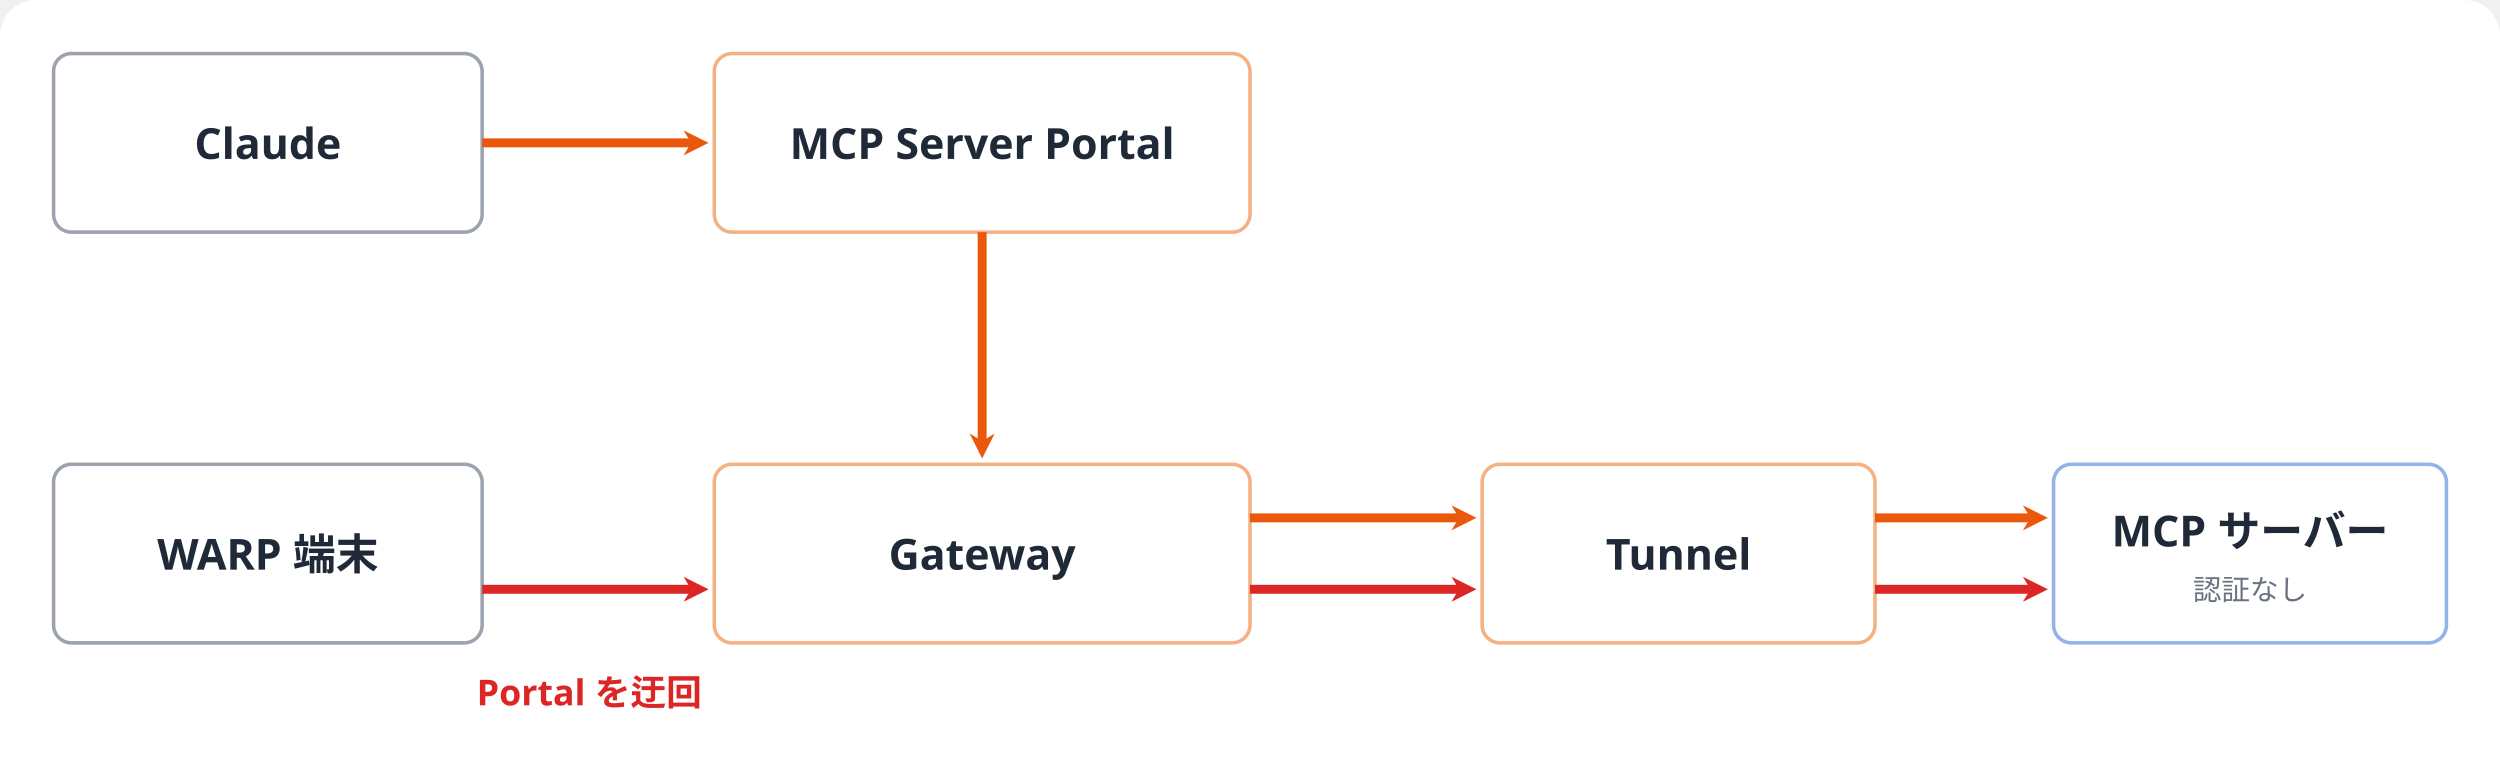
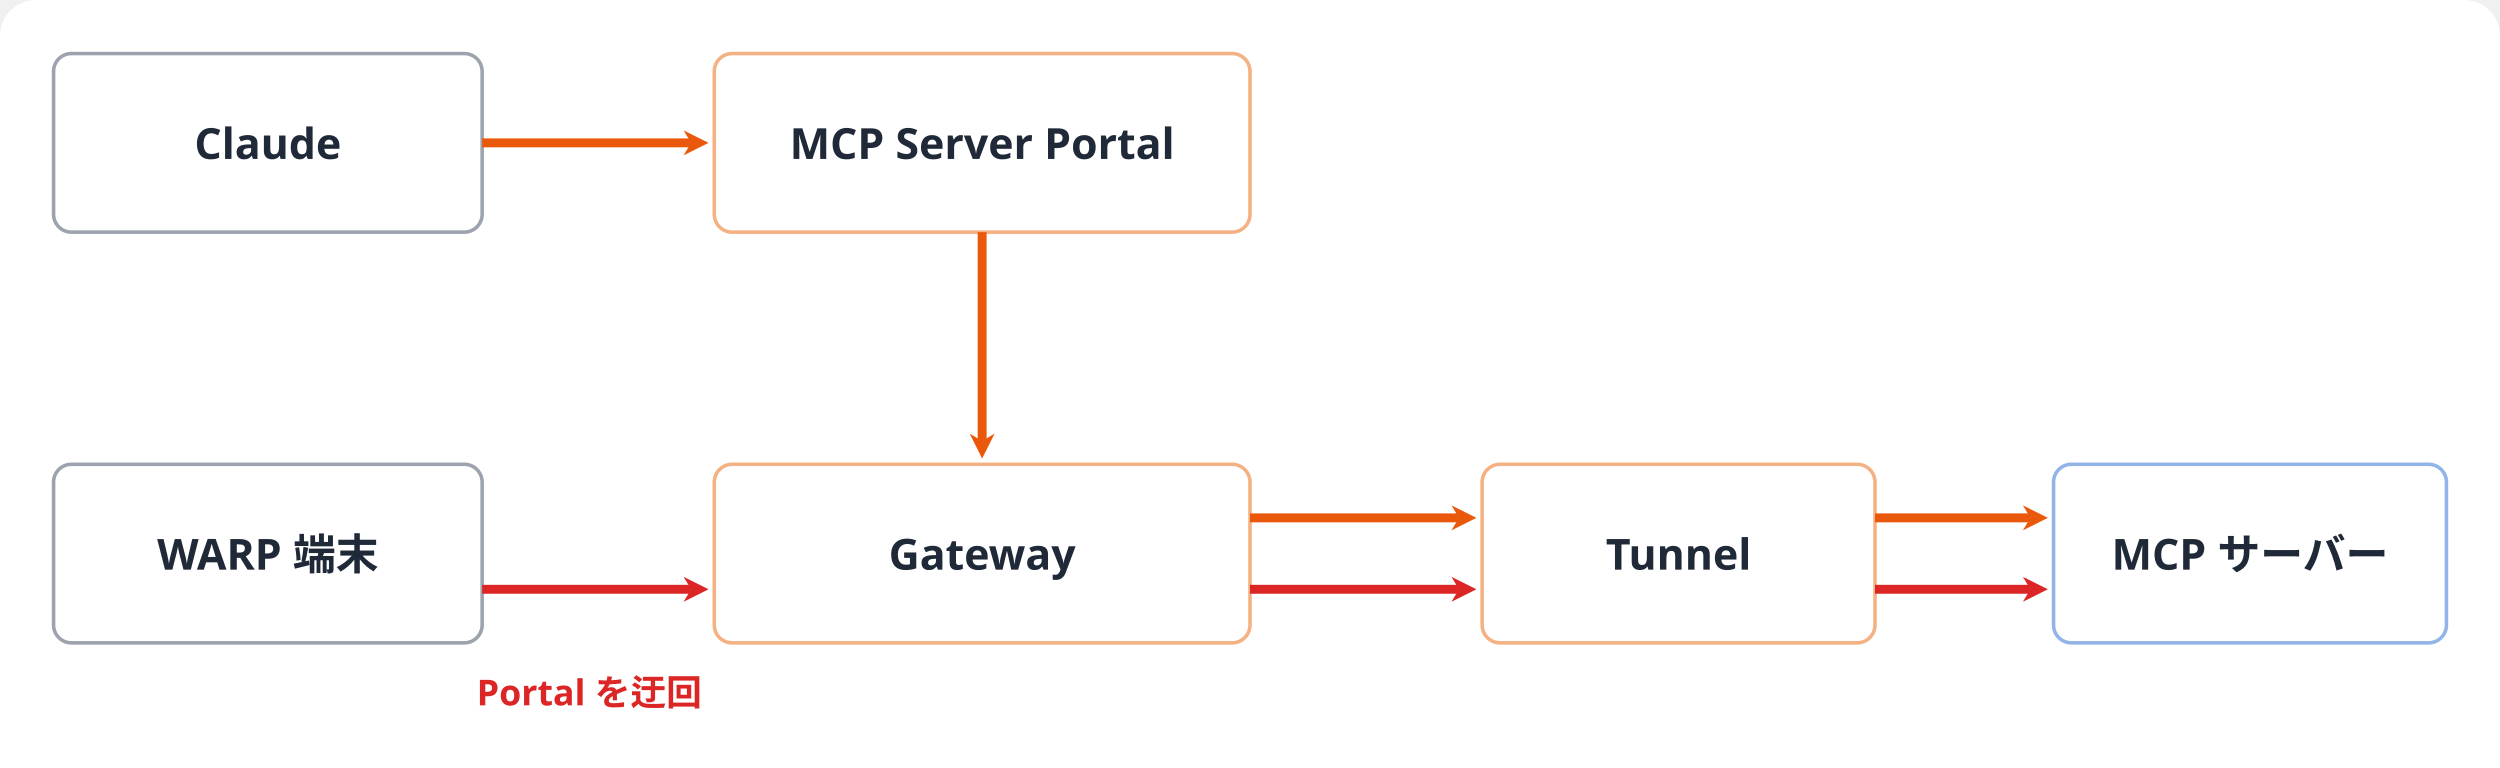
<svg xmlns="http://www.w3.org/2000/svg" width="1400" height="430" viewBox="0 0 1400 430">
  <defs>
    <marker id="a9CA3AF" viewBox="0 0 10 10" refX="3" refY="5" markerWidth="14" markerHeight="14" markerUnits="userSpaceOnUse" orient="auto">
      <path d="M0,0 L10,5 L0,10 L3,5 z" fill="#9CA3AF" />
    </marker>
    <marker id="aEA580C" viewBox="0 0 10 10" refX="3" refY="5" markerWidth="14" markerHeight="14" markerUnits="userSpaceOnUse" orient="auto">
      <path d="M0,0 L10,5 L0,10 L3,5 z" fill="#EA580C" />
    </marker>
    <marker id="aDC2626" viewBox="0 0 10 10" refX="3" refY="5" markerWidth="14" markerHeight="14" markerUnits="userSpaceOnUse" orient="auto">
      <path d="M0,0 L10,5 L0,10 L3,5 z" fill="#DC2626" />
    </marker>
    <marker id="a6B7280" viewBox="0 0 10 10" refX="3" refY="5" markerWidth="14" markerHeight="14" markerUnits="userSpaceOnUse" orient="auto">
      <path d="M0,0 L10,5 L0,10 L3,5 z" fill="#6B7280" />
    </marker>
  </defs>
  <rect width="1400" height="480" rx="20" fill="#FFFFFF" />
  <g>
    <rect x="30" y="30" width="240" height="100" rx="10" fill="#FFFFFF" stroke="#9CA3AF" stroke-width="2" />
    <text x="150.0" y="89.0" font-family="'BIZ UDPGothic', 'Hiragino Sans', sans-serif" font-size="24" font-weight="700" fill="#1F2937" text-anchor="middle">Claude</text>
  </g>
  <g>
    <rect x="30" y="260" width="240" height="100" rx="10" fill="#FFFFFF" stroke="#9CA3AF" stroke-width="2" />
    <text x="150.0" y="319.0" font-family="'BIZ UDPGothic', 'Hiragino Sans', sans-serif" font-size="24" font-weight="700" fill="#1F2937" text-anchor="middle">WARP 端末</text>
  </g>
  <g>
    <rect x="400" y="30" width="300" height="100" rx="10" fill="#FFFFFF" stroke="#F4B183" stroke-width="2" />
    <text x="550.0" y="89.0" font-family="'BIZ UDPGothic', 'Hiragino Sans', sans-serif" font-size="24" font-weight="700" fill="#1F2937" text-anchor="middle">MCP Server Portal</text>
  </g>
  <g>
    <rect x="400" y="260" width="300" height="100" rx="10" fill="#FFFFFF" stroke="#F4B183" stroke-width="2" />
    <text x="550.0" y="319.0" font-family="'BIZ UDPGothic', 'Hiragino Sans', sans-serif" font-size="24" font-weight="700" fill="#1F2937" text-anchor="middle">Gateway</text>
  </g>
  <g>
    <rect x="830" y="260" width="220" height="100" rx="10" fill="#FFFFFF" stroke="#F4B183" stroke-width="2" />
    <text x="940.0" y="319.0" font-family="'BIZ UDPGothic', 'Hiragino Sans', sans-serif" font-size="24" font-weight="700" fill="#1F2937" text-anchor="middle">Tunnel</text>
  </g>
  <g>
    <rect x="1150" y="260" width="220" height="100" rx="10" fill="#FFFFFF" stroke="#93B4E8" stroke-width="2" />
-     <text x="1260.0" y="306.0" font-family="'BIZ UDPGothic', 'Hiragino Sans', sans-serif" font-size="24" font-weight="700" fill="#1F2937" text-anchor="middle">MCP サーバー</text>
-     <text x="1260.0" y="336.0" font-family="'BIZ UDPGothic', 'Hiragino Sans', sans-serif" font-size="16" font-weight="400" fill="#6B7280" text-anchor="middle">認証なし</text>
+     <text x="1260.0" y="319.0" font-family="'BIZ UDPGothic', 'Hiragino Sans', sans-serif" font-size="24" font-weight="700" fill="#1F2937" text-anchor="middle">MCP サーバー</text>
  </g>
  <path d="M270,80 L387,80" fill="none" stroke="#EA580C" stroke-width="5" opacity="1" marker-end="url(#aEA580C)" />
  <path d="M550,130 L550,247" fill="none" stroke="#EA580C" stroke-width="5" opacity="1" marker-end="url(#aEA580C)" />
  <path d="M700,290 L817,290" fill="none" stroke="#EA580C" stroke-width="5" opacity="1" marker-end="url(#aEA580C)" />
  <path d="M1050,290 L1137,290" fill="none" stroke="#EA580C" stroke-width="5" opacity="1" marker-end="url(#aEA580C)" />
  <path d="M270,330 L387,330" fill="none" stroke="#DC2626" stroke-width="5" opacity="1" marker-end="url(#aDC2626)" />
  <path d="M700,330 L817,330" fill="none" stroke="#DC2626" stroke-width="5" opacity="1" marker-end="url(#aDC2626)" />
  <path d="M1050,330 L1137,330" fill="none" stroke="#DC2626" stroke-width="5" opacity="1" marker-end="url(#aDC2626)" />
  <text x="330" y="395" font-family="'BIZ UDPGothic', 'Hiragino Sans', sans-serif" font-size="20" font-weight="700" fill="#DC2626" text-anchor="middle">Portal を迂回</text>
</svg>
